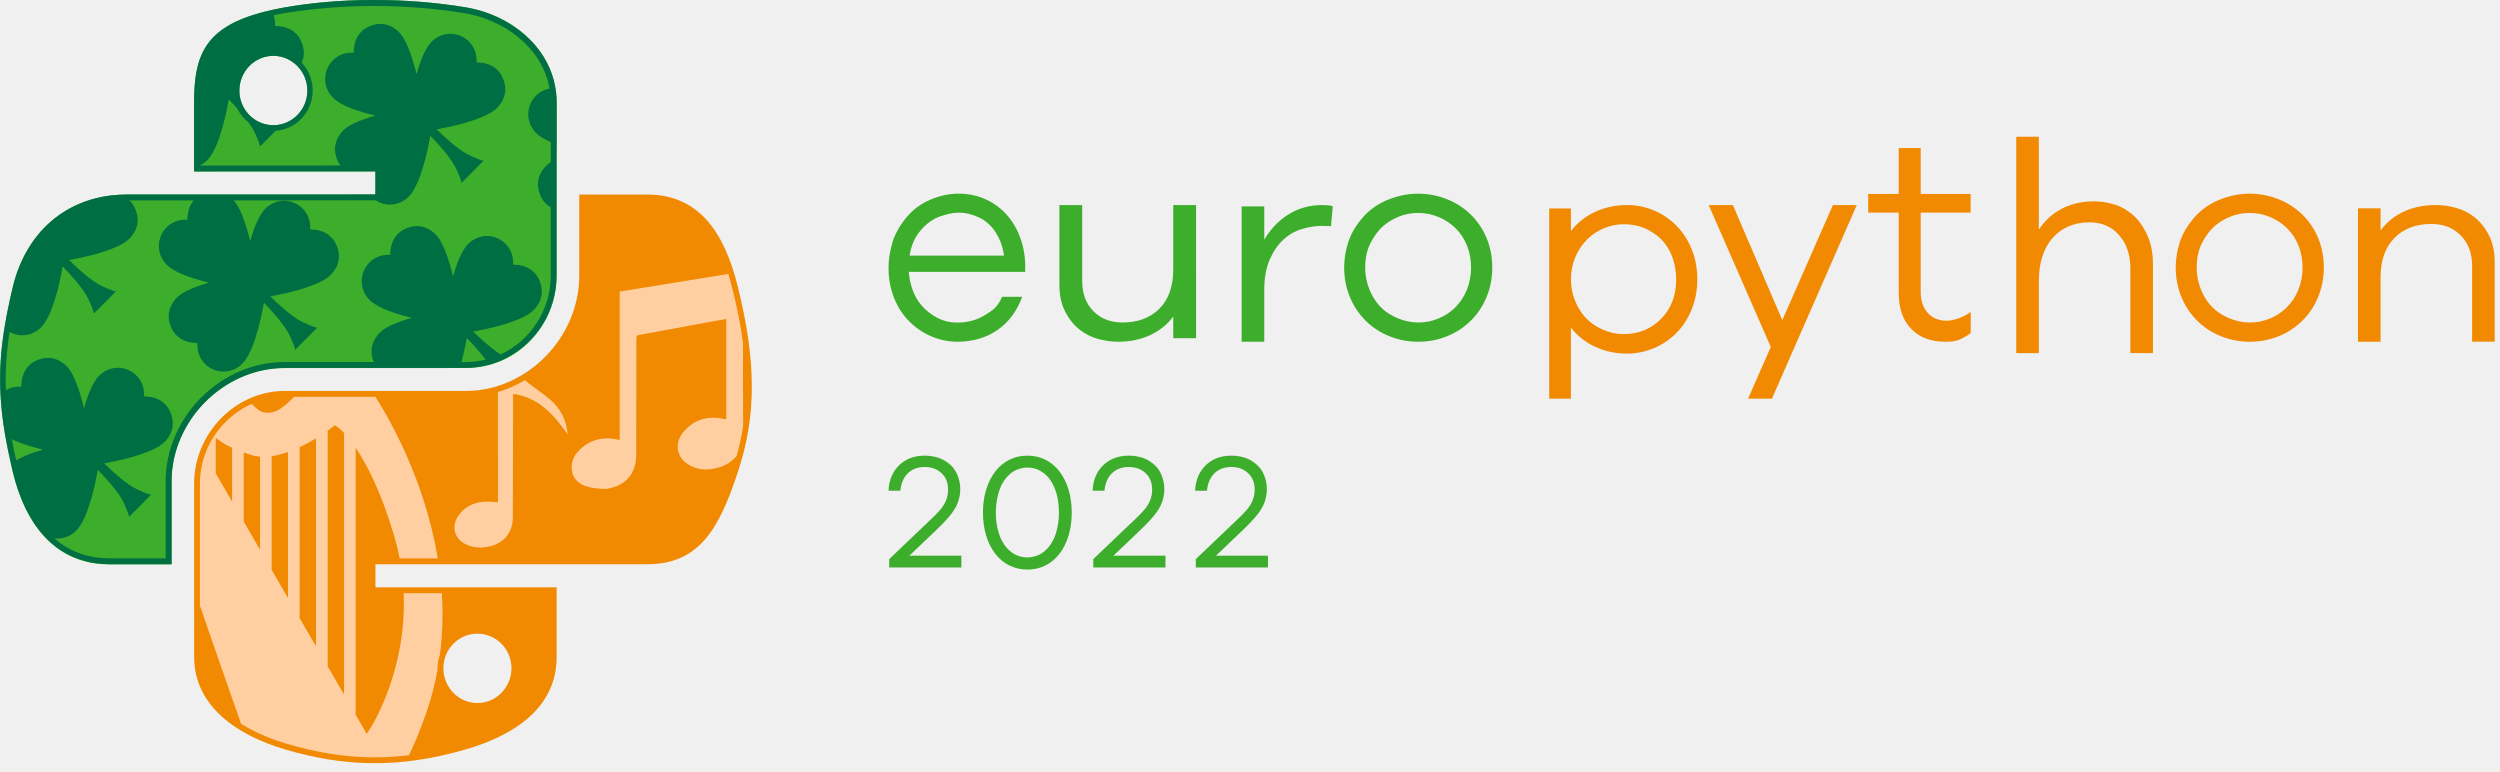
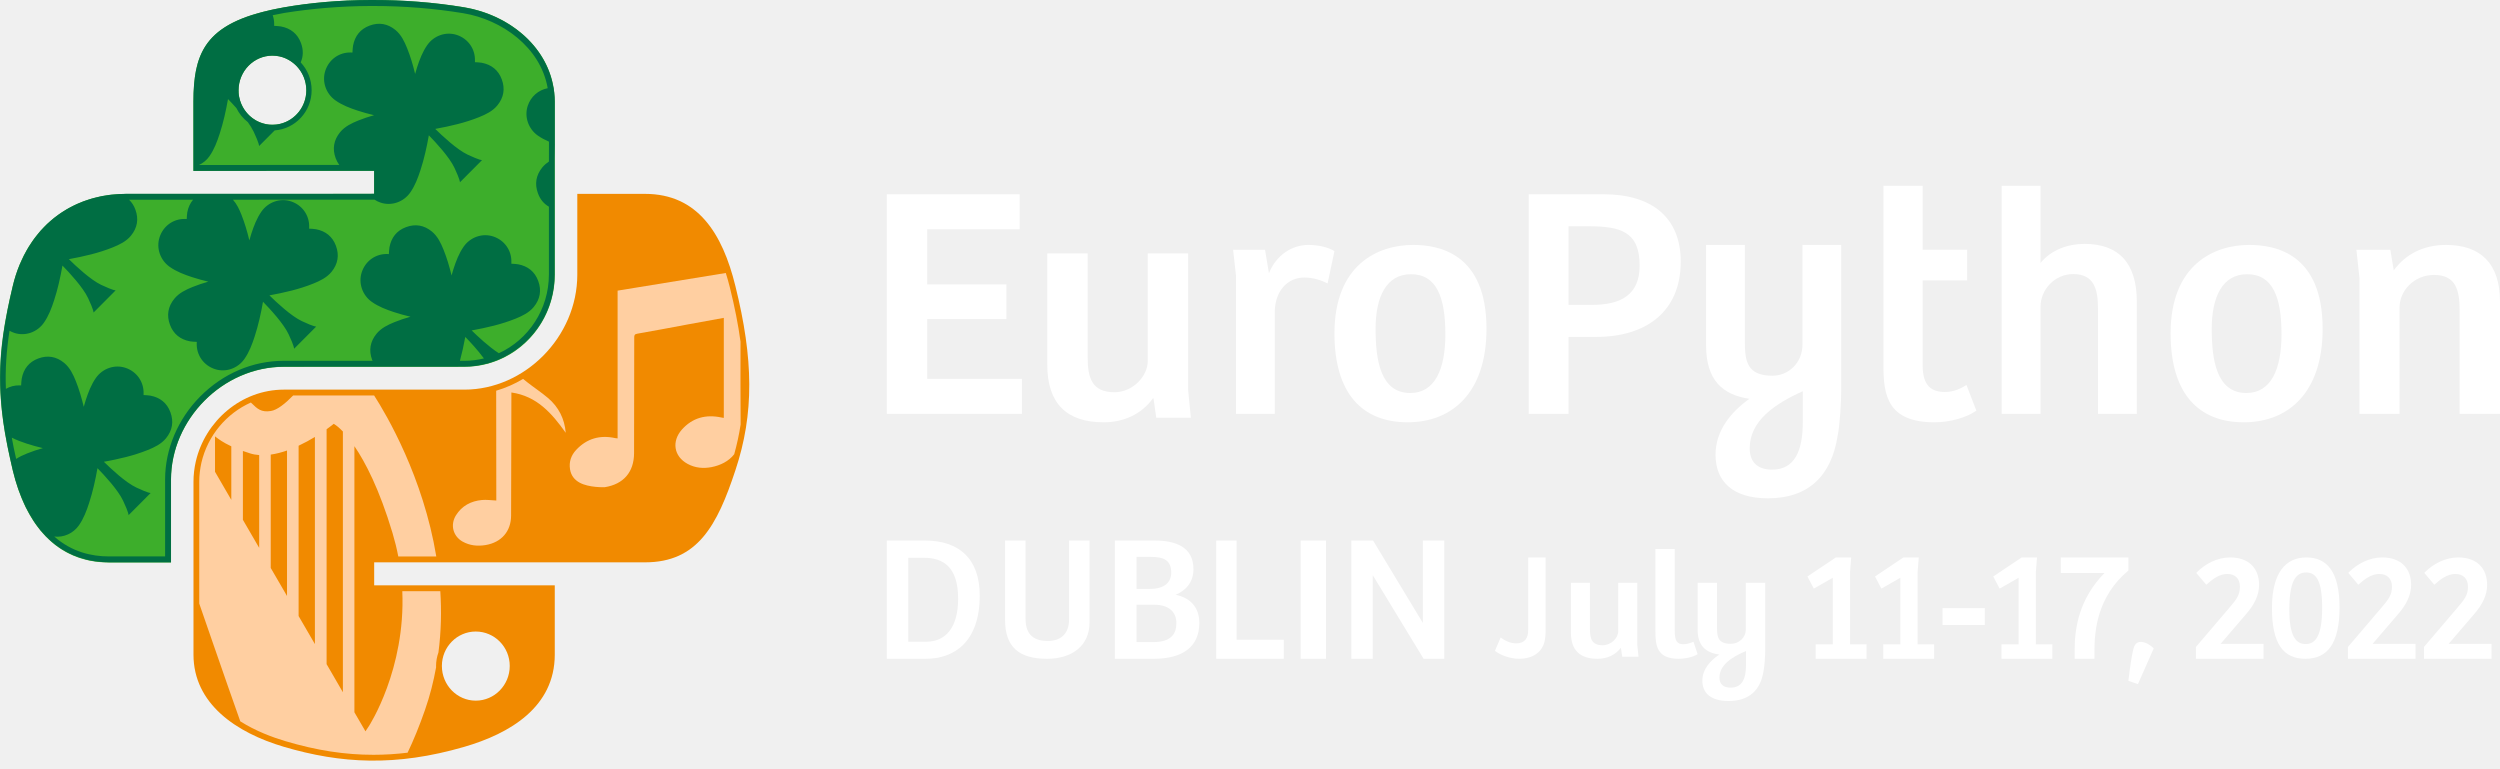
- <svg xmlns="http://www.w3.org/2000/svg" height="91" viewBox="0 0 295 91" width="295">
-   <g fill="none">
-     <path d="m120.969 32.083h-13.73c.046.678.183 1.362.424 2.061s.6 1.335 1.089 1.905c.489.576 1.096 1.051 1.82 1.437.724.38 1.52.576 2.387.576 1.213 0 2.289-.285 3.229-.861.939-.576 1.52-.942 2.061-2.176h2.368c-.626 1.708-1.605 3.016-2.935 3.931-1.331.908-2.909 1.369-4.722 1.369-1.037 0-2.048-.21-3.033-.624-.985-.413-1.859-1.003-2.629-1.769-.77-.766-1.37-1.695-1.8-2.786-.43-1.091-.652-2.264-.652-3.525 0-.942.143-1.925.437-2.935.294-1.01.835-2 1.624-2.969.789-.969 1.755-1.688 2.889-2.162 1.135-.474 2.244-.705 3.326-.705 1.063 0 2.061.197 3.0.59s1.768.963 2.485 1.701c.717.746 1.278 1.634 1.689 2.664.411 1.037.639 2.149.678 3.342v.935zm-10.032-6.548c-.841.291-1.611.84-2.302 1.654-.691.807-1.128 1.796-1.298 2.969h11.134c-.13-.99-.45-1.891-.959-2.698-.509-.807-1.161-1.403-1.963-1.789-.802-.38-1.611-.576-2.433-.576-.613 0-1.337.149-2.179.441z" fill="#3dae2b" />
-     <path d="m141.138 39.908h-2.693v-2.554c-.703.937-1.61 1.668-2.728 2.188-1.118.52-2.377.783-3.783.783-.745 0-1.526-.109-2.327-.321s-1.547-.584-2.222-1.116c-.675-.533-1.245-1.238-1.695-2.124-.457-.885-.682-1.931-.682-3.144v-9.419h2.693v8.97c0 1.469.436 2.65 1.315 3.542.872.892 2.025 1.341 3.445 1.341 1.821 0 3.27-.545 4.359-1.643 1.09-1.097 1.624-2.643 1.624-4.645v-7.571h2.693z" fill="#3dae2b" />
-     <path d="m157.268 24.325-.209 2.362-1.004-.033c-.808 0-1.624.124-2.446.371-.822.247-1.554.677-2.202 1.282-.648.605-1.178 1.392-1.596 2.362-.418.969-.627 2.141-.627 3.501v6.155h-2.669v-15.967h2.669v3.917c.739-1.249 1.693-2.245 2.864-2.98s2.502-1.1 4.007-1.1c.481 0 .885.039 1.213.13z" fill="#3dae2b" />
-     <path d="m170.74 23.504c1.067.428 2.006 1.033 2.804 1.809.798.775 1.422 1.7 1.872 2.774.443 1.074.671 2.23.671 3.468 0 1.237-.221 2.4-.671 3.488-.443 1.081-1.067 2.019-1.872 2.808-.805.789-1.737 1.401-2.804 1.829-1.067.428-2.193.646-3.374.646-1.201 0-2.334-.218-3.408-.646s-2.006-1.04-2.804-1.829c-.798-.789-1.422-1.727-1.872-2.808-.449-1.081-.671-2.244-.671-3.488 0-.925.148-1.883.449-2.876s.859-1.972 1.67-2.93 1.818-1.679 3.019-2.169c1.201-.49 2.401-.728 3.609-.728 1.187.014 2.314.224 3.381.653zm-.999 14.081c.758-.313 1.422-.762 2.006-1.339.577-.578 1.033-1.271 1.355-2.081.322-.809.483-1.679.483-2.604 0-.925-.161-1.788-.483-2.591-.322-.802-.771-1.482-1.355-2.047-.577-.564-1.248-1.006-2.006-1.319s-1.55-.476-2.368-.476c-.825 0-1.576.136-2.254.408-.678.272-1.288.632-1.838 1.081-.543.449-1.046 1.101-1.503 1.945-.456.843-.684 1.843-.684 2.998 0 1.176.282 2.278.838 3.318.557 1.04 1.342 1.829 2.354 2.366 1.013.537 2.039.809 3.086.809.818.007 1.61-.156 2.368-.469z" fill="#3dae2b" />
-     <g fill="#f18a00">
-       <path d="m195.118 24.814c1.01.415 1.904 1.014 2.683 1.796.772.782 1.382 1.714 1.823 2.81.44 1.095.657 2.272.657 3.537s-.217 2.442-.657 3.537c-.44 1.095-1.043 2.034-1.823 2.81-.772.776-1.667 1.374-2.683 1.796-1.01.415-2.06.626-3.137.626-1.348 0-2.602-.272-3.76-.81s-2.107-1.299-2.853-2.265v8.395h-2.561v-22.449h2.561v2.673c.739-.973 1.694-1.728 2.853-2.265s2.412-.81 3.76-.81c1.084-.007 2.128.204 3.137.619zm.881 12.816c1.193-1.197 1.789-2.755 1.789-4.674 0-.721-.108-1.463-.318-2.218-.217-.755-.576-1.449-1.077-2.082-.501-.633-1.172-1.156-1.992-1.571s-1.762-.626-2.819-.626c-.766 0-1.525.15-2.277.456-.752.306-1.423.742-2.006 1.32-.583.578-1.05 1.272-1.403 2.082-.346.81-.522 1.694-.522 2.639 0 1.177.285 2.279.86 3.32s1.362 1.823 2.358 2.354c.996.531 1.999.796 2.988.796 1.748 0 3.225-.599 4.418-1.796z" />
-       <path d="m209.087 47.046h-2.818l2.685-6.1-7.328-16.75h2.851l5.836 13.579 5.969-13.579h2.818z" />
-       <path d="m232.535 39.328c-1.258.824-1.698.997-2.997.997-1.685 0-3.018-.499-4.005-1.503-.988-1.004-1.482-2.417-1.482-4.259v-9.473h-3.606v-2.209h3.606v-5.408h2.591v5.408h5.893v2.209h-5.893v9.307c0 1.08.284 1.925.839 2.534.562.609 1.299.914 2.226.914.426 0 .907-.097 1.434-.291.528-.194.995-.443 1.401-.741v2.514z" />
-       <path d="m249.439 24.111c.81.235 1.55.648 2.227 1.24.676.591 1.247 1.375 1.698 2.359.458.983.684 2.145.684 3.492v10.461h-2.664v-9.962c0-1.632-.444-2.95-1.332-3.955-.888-1.005-2.044-1.511-3.474-1.511-1.825 0-3.277.613-4.369 1.846s-1.628 2.957-1.628 5.181v8.409h-2.664v-25.539h2.664v10.96c.705-1.062 1.607-1.888 2.72-2.466 1.113-.577 2.382-.869 3.805-.869.747 0 1.529.114 2.332.356z" />
-       <path d="m268.864 23.504c1.067.428 2.006 1.033 2.804 1.809.798.775 1.422 1.7 1.872 2.774.443 1.074.671 2.23.671 3.468 0 1.237-.221 2.4-.671 3.488-.443 1.081-1.067 2.019-1.872 2.808-.805.789-1.737 1.401-2.804 1.829-1.067.428-2.193.646-3.374.646-1.201 0-2.334-.218-3.408-.646s-2.006-1.04-2.804-1.829c-.798-.789-1.422-1.727-1.872-2.808-.449-1.081-.671-2.244-.671-3.488 0-.925.148-1.883.449-2.876s.859-1.972 1.67-2.93 1.818-1.679 3.019-2.169c1.201-.49 2.401-.728 3.609-.728 1.187.014 2.314.224 3.381.653zm-1.006 14.081c.758-.313 1.422-.762 2.006-1.339.577-.578 1.033-1.271 1.355-2.081.322-.809.483-1.679.483-2.604 0-.925-.161-1.788-.483-2.591-.322-.802-.771-1.482-1.355-2.047-.577-.564-1.248-1.006-2.006-1.319s-1.55-.476-2.368-.476c-.825 0-1.576.136-2.254.408-.678.272-1.288.632-1.838 1.081-.543.449-1.046 1.101-1.503 1.945-.456.843-.684 1.843-.684 2.998 0 1.176.282 2.278.838 3.318s1.342 1.829 2.354 2.366c1.013.537 2.039.809 3.086.809.825.007 1.617-.156 2.368-.469z" />
-       <path d="m289.765 24.516c.81.212 1.55.584 2.227 1.116.676.533 1.247 1.238 1.698 2.124.458.885.684 1.931.684 3.144v9.419h-2.664v-8.97c0-1.469-.444-2.656-1.332-3.561s-2.044-1.36-3.474-1.36c-1.825 0-3.277.552-4.369 1.662s-1.628 2.663-1.628 4.664v7.571h-2.664v-15.745h2.664v2.618c.705-.956 1.607-1.7 2.72-2.22 1.113-.52 2.382-.783 3.805-.783.747 0 1.529.103 2.332.321z" />
+ <svg xmlns="http://www.w3.org/2000/svg" height="91" viewBox="0 0 296 91" width="296">
+   <g fill="none" fill-rule="evenodd">
+     <g fill-rule="nonzero">
+       <path d="m56.329 74.773c2.219 0 4.024 1.819 4.024 4.075 0 2.269-1.805 4.109-4.024 4.109-2.212 0-4.01-1.84-4.01-4.109 0-2.255 1.799-4.075 4.01-4.075zm12.024-51.817v9.554c0 7.389-6.243 13.622-13.368 13.622h-21.375c-5.037 0-9.323 3.715-10.426 8.502-.179.782-.276 1.591-.276 2.414v20.45c0 5.825 5.044 9.25 10.701 10.924 6.774 1.999 13.265 2.359 21.375 0 5.389-1.57 10.701-4.711 10.701-10.924v-8.191h-21.382v-2.726h21.375 10.695c6.222 0 8.538-4.358 10.695-10.889 2.246-6.731 2.143-13.2 0-21.834-1.53-6.226-4.465-10.903-10.695-10.903z" fill="#f18a00" />
+       <path d="m32.259 6.587c2.205 0 4.01 1.833 4.01 4.109 0 2.248-1.805 4.075-4.01 4.075-2.219 0-4.017-1.826-4.017-4.075 0-2.269 1.799-4.109 4.017-4.109zm11.57-6.586c-3.659.014-7.153.332-10.226.872-9.055 1.612-10.701 4.981-10.701 11.18v8.184l21.396-.007v2.726l-21.396.007h-8.028c-6.222 0-11.666 3.757-13.368 10.91-1.971 8.177-2.047 13.283.007 21.834 1.523 6.365 5.154 10.889 11.377 10.889h7.359v-9.81c0-7.091 6.105-13.352 13.368-13.352l21.375-.007c5.947 0 10.701-4.926 10.695-10.917l-.007-20.471c0-5.825-4.892-10.19-10.701-11.173-3.68-.609-7.49-.886-11.149-.865z" fill="#3dae2b" />
+       <path d="m65.687 17.034v-4.988c0-.353-.021-.692-.062-1.031-.007-.055-.014-.118-.021-.173-.021-.159-.034-.325-.062-.484-.007 0-.014 0-.014 0-.841-4.967-5.313-8.606-10.55-9.485-3.556-.595-7.228-.872-10.77-.872-.124 0-.248 0-.379 0-3.659.014-7.153.332-10.226.872-.958.173-1.826.36-2.625.574-.007 0-.021.007-.028.007-6.732 1.785-8.048 5.057-8.048 10.592v8.184l18.033-.007h3.363v2.719l-17.503.007h-3.087-.799-8.028c-.234 0-.462.014-.689.028 0 0-.007 0-.007-.007-.034 0-.062.007-.096.007-.289.014-.579.042-.861.069-.083.007-.172.021-.255.028-.276.035-.551.083-.827.131-.09.014-.179.035-.269.055-.262.055-.524.118-.779.187-.096.028-.2.055-.296.083-.241.069-.489.152-.724.235-.11.042-.214.076-.317.118-.227.09-.448.18-.668.277-.117.055-.234.111-.345.166-.207.097-.407.201-.606.311-.124.069-.248.145-.372.221-.179.111-.365.221-.537.339-.131.09-.262.187-.393.277-.158.118-.317.235-.475.36-.138.111-.276.228-.413.353-.138.118-.276.242-.407.367-.145.138-.283.284-.42.429-.117.125-.234.242-.345.367-.158.187-.296.36-.434.54-.096.118-.193.235-.283.36-.152.201-.289.415-.427.63-.076.111-.152.214-.221.332-.152.242-.289.498-.427.761-.048.097-.103.187-.158.284-.152.304-.296.623-.434.941-.028.062-.055.118-.083.18-.317.782-.593 1.612-.799 2.497-.124.505-.234.989-.338 1.474-.014.055-.021.111-.034.166-.083.367-.158.726-.227 1.079-.041.208-.083.408-.117.616-.034.194-.076.394-.11.588-.048.256-.09.505-.131.754-.007.055-.021.111-.028.166-.441 2.74-.6 5.244-.462 7.852 0 .055.007.111.014.166.014.277.034.56.055.844.014.138.021.277.034.415.021.256.048.512.076.768.021.208.048.415.076.623.028.201.048.394.076.595.048.318.096.65.152.975.014.104.034.201.048.304.007.042.014.076.021.111.186 1.086.42 2.228.696 3.431.069.291.131.581.2.879.358 1.501.841 2.892 1.44 4.151.041.083.076.173.117.256.007.021.014.035.028.055h.007c.248.498.524.969.813 1.425.007.014.007.028.014.035.041.069.09.125.131.194.062.09.117.173.179.263.131.18.262.36.4.533.062.076.117.152.172.221.014.014.028.035.041.048.007 0 .007.007.014.007 1.385 1.66 3.142 2.83 5.292 3.369.117.028.234.062.358.09.207.042.42.076.627.111.069.014.138.028.214.035-.007 0-.014-.007-.021-.007.496.062 1.013.111 1.544.111h7.359v-9.81c0-7.091 6.105-13.352 13.368-13.352h10.887 9.771s0 0 0-.007h.71c.951 0 1.861-.138 2.736-.374 0 .007.007.007.007.014.09-.028.172-.062.262-.09.158-.048.31-.097.462-.152.186-.062.372-.131.551-.208.158-.069.317-.138.469-.214.117-.055.234-.097.345-.159-.007 0-.007-.007-.014-.007 3.494-1.806 5.878-5.5 5.871-9.734v-7.735-6.046l.021-1.667c-.007 0-.007 0 0 0zm-32.49-2.373c-.131.035-.269.055-.407.076-.021 0-.041.007-.062.007-.152.021-.303.028-.462.028h-.007c-.021 0-.041 0-.062 0-.11 0-.214-.007-.317-.014-.062-.007-.124-.014-.186-.028-.062-.007-.124-.014-.186-.028-.069-.014-.138-.028-.207-.048-.048-.014-.096-.028-.145-.042-.076-.021-.145-.048-.221-.069-.041-.014-.076-.028-.117-.042-.076-.028-.158-.062-.234-.097-.028-.014-.055-.028-.083-.042-.083-.042-.165-.083-.248-.131-.007-.007-.021-.014-.028-.021-.978-.588-1.688-1.577-1.909-2.747 0 0-.007-.007-.007-.007-.034-.187-.055-.374-.062-.56h.007c0-.069-.007-.131-.007-.201 0-2.269 1.799-4.109 4.01-4.109.028 0 .055.007.09.007.11 0 .227.007.338.021.069.007.131.021.193.028.069.014.145.021.214.035.069.014.138.035.207.055.062.021.131.035.193.055.069.021.138.048.2.076.062.021.124.048.179.076.062.028.131.062.193.097.062.028.117.062.172.097.062.035.117.069.179.111.055.035.11.076.165.118.055.042.11.083.165.125.055.042.103.09.152.131.048.048.103.09.152.138.048.048.09.097.138.145.668.733 1.082 1.716 1.082 2.795 0 1.916-1.316 3.528-3.073 3.964zm-31.801 37.157c.558.284 1.151.505 1.743.699.641.208 1.289.387 1.936.54-.627.18-1.254.38-1.867.63-.455.18-.896.387-1.295.65-.2-.865-.372-1.702-.517-2.518zm53.59-9.097h-.531c.248-.934.462-1.875.634-2.83.558.567 1.482 1.564 2.205 2.546-.737.18-1.509.284-2.308.284zm10.005-23.598c-.283.194-.544.415-.772.685-.758.927-.937 1.972-.524 3.086.262.719.703 1.238 1.295 1.577v8.025c0 4.151-2.439 7.728-5.926 9.326-1.165-.74-2.515-2.006-3.218-2.698 1.771-.325 3.521-.719 5.203-1.397.799-.325 1.585-.699 2.15-1.384.758-.927.937-1.972.524-3.086-.407-1.1-1.227-1.75-2.377-1.965-.262-.048-.531-.048-.799-.069 0-.062 0-.118 0-.173.041-1.397-.813-2.608-2.143-3.051-1.289-.429-2.722.076-3.507 1.204-.565.809-.903 1.716-1.206 2.643-.083.256-.152.512-.227.768-.248-1.031-.544-2.048-.944-3.037-.324-.803-.696-1.591-1.378-2.158-.923-.761-1.964-.941-3.073-.526-1.096.408-1.743 1.231-1.957 2.387-.048.263-.048.533-.069.803-.062 0-.117 0-.172-.007-1.392-.042-2.598.816-3.039 2.152-.427 1.294.076 2.733 1.199 3.521.806.567 1.709.906 2.632 1.211.641.208 1.289.387 1.936.54-.627.18-1.254.38-1.867.63-.799.325-1.585.699-2.15 1.384-.758.927-.937 1.972-.524 3.086.014.042.034.076.055.118h-10.508c-3.68 0-7.194 1.501-9.895 4.22-2.646 2.663-4.162 6.247-4.162 9.824v9.118h-6.67c-2.026 0-4.383-.526-6.45-2.352 1.116.131 2.246-.374 2.915-1.328.565-.809.903-1.716 1.206-2.643.441-1.349.744-2.726.992-4.123.813.83 2.439 2.58 3.032 3.847.696 1.48.648 1.716.648 1.716l1.309-1.314 1.309-1.314s-.227.048-1.709-.65c-1.261-.595-3.004-2.228-3.831-3.044 1.771-.325 3.521-.719 5.203-1.397.799-.325 1.585-.699 2.15-1.384.758-.927.937-1.972.524-3.086-.407-1.1-1.227-1.75-2.377-1.965-.262-.048-.531-.048-.799-.069 0-.062 0-.118 0-.173.041-1.397-.813-2.608-2.143-3.051-1.289-.429-2.722.076-3.507 1.204-.565.809-.903 1.716-1.206 2.643-.083.256-.152.512-.227.768-.248-1.031-.544-2.048-.937-3.037-.324-.803-.696-1.591-1.378-2.158-.923-.761-1.964-.941-3.073-.526-1.096.408-1.743 1.231-1.957 2.387-.048.263-.048.533-.069.803-.062 0-.117 0-.172-.007-.593-.014-1.151.131-1.633.415-.09-2.255.062-4.469.427-6.884.179.104.365.187.565.256 1.289.429 2.722-.076 3.507-1.204.565-.809.903-1.716 1.206-2.643.441-1.349.744-2.726.992-4.123.813.83 2.439 2.58 3.032 3.847.696 1.48.648 1.716.648 1.716l1.309-1.314 1.309-1.314s-.227.048-1.709-.65c-1.261-.595-3.004-2.228-3.831-3.044 1.771-.325 3.521-.719 5.203-1.397.799-.325 1.585-.699 2.15-1.384.758-.927.937-1.972.524-3.086-.172-.477-.427-.865-.751-1.169h7.58c-.338.401-.572.892-.682 1.48-.048.263-.048.533-.069.803-.062 0-.117 0-.172-.007-1.392-.042-2.598.816-3.039 2.152-.427 1.294.076 2.733 1.199 3.521.806.567 1.709.906 2.632 1.211.641.208 1.289.387 1.936.54-.627.18-1.254.38-1.867.63-.799.325-1.585.699-2.15 1.384-.758.927-.937 1.972-.524 3.086.407 1.1 1.227 1.75 2.377 1.965.262.048.531.048.799.062 0 .062 0 .118-.007.173-.041 1.397.813 2.608 2.143 3.051 1.289.429 2.722-.076 3.507-1.204.565-.809.903-1.716 1.206-2.643.441-1.349.744-2.726.992-4.123.813.83 2.439 2.58 3.032 3.847.696 1.48.648 1.716.648 1.716l1.309-1.314 1.309-1.314s-.227.048-1.709-.65c-1.261-.595-3.004-2.228-3.831-3.044 1.771-.325 3.521-.719 5.203-1.397.799-.325 1.585-.699 2.15-1.384.758-.927.937-1.972.524-3.086-.407-1.1-1.227-1.75-2.377-1.965-.262-.048-.531-.048-.799-.069 0-.062 0-.118.007-.173.041-1.397-.813-2.608-2.143-3.051-1.289-.429-2.722.076-3.507 1.204-.565.809-.903 1.716-1.206 2.643-.083.256-.152.512-.227.768-.248-1.031-.544-2.048-.937-3.037-.255-.643-.551-1.266-1.006-1.778l16.683-.007h.083c.221.145.462.27.724.353 1.289.429 2.722-.076 3.507-1.204.565-.809.903-1.716 1.206-2.643.441-1.349.744-2.726.992-4.123.813.83 2.439 2.58 3.032 3.847.696 1.487.648 1.716.648 1.716l1.309-1.314 1.309-1.314s-.227.048-1.709-.65c-1.261-.595-3.004-2.228-3.831-3.044 1.771-.325 3.521-.719 5.203-1.397.799-.325 1.585-.699 2.15-1.384.758-.927.937-1.972.524-3.086-.407-1.1-1.227-1.75-2.377-1.965-.262-.048-.531-.048-.799-.069 0-.062 0-.118 0-.173.041-1.397-.813-2.608-2.143-3.051-1.289-.429-2.722.076-3.507 1.204-.565.809-.903 1.716-1.206 2.643-.083.256-.152.512-.227.768-.248-1.031-.544-2.048-.944-3.037-.324-.803-.696-1.591-1.378-2.158-.923-.761-1.964-.941-3.073-.526-1.096.408-1.743 1.231-1.957 2.387-.048.263-.048.533-.069.803-.062 0-.117 0-.172-.007-1.392-.042-2.598.816-3.039 2.152-.427 1.294.076 2.733 1.199 3.521.806.567 1.709.906 2.632 1.211.641.208 1.289.387 1.936.54-.627.18-1.254.38-1.867.63-.799.325-1.585.699-2.15 1.384-.758.927-.937 1.972-.524 3.086.11.297.255.56.427.789l-16.614.007c.482-.228.923-.574 1.24-1.038.565-.809.903-1.716 1.206-2.643.441-1.349.744-2.726.992-4.123.262.27.62.643.992 1.065.324.657.786 1.225 1.357 1.667.276.387.517.768.682 1.114.696 1.48.648 1.716.648 1.716l1.309-1.314.537-.54c2.439-.173 4.376-2.235 4.376-4.753 0-1.28-.496-2.442-1.295-3.3.317-.713.331-1.48.034-2.29-.407-1.1-1.227-1.75-2.377-1.965-.262-.048-.531-.048-.799-.069 0-.062 0-.118 0-.173.014-.38-.055-.74-.172-1.086.434-.097.889-.187 1.371-.27 3.184-.512 6.677-.809 10.185-.823h.372c3.625 0 7.215.291 10.653.858 4.548.761 9.13 4.006 9.978 8.876-1.096.208-1.998.982-2.364 2.089-.427 1.294.076 2.733 1.199 3.521.413.291.861.519 1.316.719z" fill="#006e43" />
+       <path d="m87.689 50.268c-.179 1.183-.434 2.345-.758 3.514-.655.844-1.654 1.321-2.674 1.522-.978.187-1.936.111-2.832-.374-1.674-.899-1.902-2.698-.696-4.061 1.247-1.404 2.853-1.833 4.679-1.439.048.014.096.021.152.028.034.007.076.007.138.021 0-3.943 0-7.887 0-11.844-1.413.256-2.818.512-4.217.768-2.012.374-4.017.761-6.029 1.107-.338.055-.358.201-.358.47 0 4.559-.014 9.118-.021 13.677-.007 2.235-1.247 3.674-3.466 4.026-.055.007-1.874.069-2.984-.54-.606-.332-1.013-.844-1.13-1.57-.145-.899.131-1.667.724-2.304 1.261-1.349 2.818-1.792 4.624-1.397.083.021.172.021.283.035 0-5.832 0-11.65 0-17.496 4.265-.692 8.524-1.391 12.81-2.089.172.547.331 1.107.482 1.709.572 2.304.992 4.421 1.261 6.427-.007 3.265-.007 6.538.014 9.81zm-43.398-3.452c1.509 2.345 5.823 9.706 7.366 19.073h-4.5c-.172-.913-.4-1.833-.682-2.781-1.564-5.223-3.232-8.406-4.513-10.28v31.505l1.309 2.255.407-.616c.055-.083 4.348-6.718 3.955-15.974h4.5c.152 2.338.103 4.774-.221 7.25-.179.505-.283 1.038-.283 1.605 0 .048.007.097.007.145-.303 1.674-.724 3.362-1.316 5.057-.662 1.902-1.351 3.584-2.06 5.064-1.364.166-2.708.249-4.038.249-3.39 0-6.705-.512-10.419-1.612-1.557-.464-3.542-1.204-5.354-2.352-.882-2.484-1.957-5.555-3.273-9.36-.531-1.543-1.068-3.079-1.585-4.58v-14.417c0-.761.09-1.522.255-2.262.751-3.245 2.998-5.853 5.857-7.126.034.035.076.076.117.111.641.623 1.109 1.079 2.253.892.744-.118 1.674-.851 2.639-1.84h9.578zm-16.91 6.026c-.992-.464-1.509-.858-1.84-1.114-.028-.021-.055-.042-.083-.062v4.192l1.929 3.328v-6.344zm3.301 1.038c-.365-.028-.73-.09-1.075-.201-.303-.097-.586-.194-.848-.284v8.15l1.929 3.321v-10.986zm3.301-.54c-.634.221-1.282.394-1.929.484v13.421l1.929 3.321zm3.301-1.605c-.565.346-1.22.706-1.929 1.038v20.166l1.929 3.321zm3.308-.65c-.469-.491-.758-.692-.799-.719l-.276-.187-.262.208c-.014.007-.227.18-.586.436v27.811l1.929 3.328v-30.876zm18.171 7.824v.353c-.593-.028-1.151-.111-1.702-.062-1.295.125-2.37.678-3.08 1.819-.689 1.114-.351 2.456.779 3.099.861.484 1.778.574 2.743.415 1.867-.318 3.011-1.619 3.011-3.508.014-4.704.021-9.409.034-14.113 0-.125 0-.249 0-.443 3.046.436 4.81 2.497 6.436 4.774-.138-1.653-.834-3.044-2.095-4.116-.792-.671-1.668-1.245-2.488-1.889-.158-.125-.31-.249-.469-.374-.992.595-2.06 1.065-3.184 1.397.014 4.22.014 8.433.014 12.646z" fill="#ffcfa1" />
    </g>
-     <g fill="#3dae2b" transform="translate(104.8452 53.76678)">
-       <path d="m1.255 1.128c.779-.755 1.792-1.128 3.04-1.128.455 0 .917.063 1.4.19.483.127.945.367 1.406.726.462.353.8.804 1.027 1.354.228.55.338 1.107.338 1.693 0 .48-.083.959-.248 1.46s-.455 1.008-.876 1.537c-.421.529-1.034 1.178-1.841 1.946l-3.04 2.898h6.136v1.389h-8.514v-.987l4.509-4.302c.669-.621 1.151-1.1 1.462-1.46.31-.36.545-.733.717-1.128.172-.402.255-.846.255-1.333 0-.783-.255-1.425-.765-1.911-.51-.487-1.172-.733-1.992-.733-.855 0-1.544.268-2.054.811-.462.487-.738 1.15-.814 1.989h-1.4c.055-1.262.476-2.257 1.255-3.011z" />
-       <path d="m18.511.48c.648.324 1.2.783 1.662 1.382.462.599.814 1.312 1.069 2.144.255.832.379 1.735.379 2.715 0 .98-.124 1.883-.379 2.715-.248.832-.607 1.544-1.069 2.144-.462.599-1.013 1.058-1.662 1.382s-1.358.48-2.123.48-1.475-.162-2.123-.48c-.648-.324-1.206-.783-1.668-1.382-.462-.599-.827-1.312-1.075-2.144-.248-.832-.379-1.735-.379-2.715 0-.98.124-1.883.379-2.715.255-.832.614-1.544 1.075-2.144.469-.599 1.02-1.058 1.668-1.382.648-.324 1.358-.48 2.123-.48s1.475.155 2.123.48zm-.876 11.277c.427-.169.848-.487 1.255-.966.407-.48.717-1.079.917-1.812.2-.733.303-1.488.303-2.257 0-.769-.09-1.488-.262-2.144-.172-.656-.427-1.22-.751-1.693-.324-.473-.724-.832-1.186-1.093-.462-.254-.972-.388-1.51-.388-.4 0-.82.085-1.255.254-.434.169-.855.487-1.262.966s-.717 1.086-.917 1.827-.303 1.495-.303 2.271c0 .776.09 1.481.262 2.13.172.649.427 1.213.751 1.678.324.473.724.832 1.186 1.093.462.254.972.388 1.531.388.4-.007.814-.092 1.241-.254z" />
-       <path d="m25.336 1.128c.779-.755 1.792-1.128 3.04-1.128.455 0 .917.063 1.4.19.483.127.945.367 1.406.726.462.353.8.804 1.027 1.354.228.55.338 1.107.338 1.693 0 .48-.083.959-.248 1.46s-.455 1.008-.876 1.537c-.421.529-1.034 1.178-1.841 1.946l-3.04 2.898h6.136v1.389h-8.514v-.987l4.509-4.302c.669-.621 1.151-1.1 1.462-1.46.31-.36.545-.733.717-1.128.172-.402.255-.846.255-1.333 0-.783-.255-1.425-.765-1.911-.51-.487-1.172-.733-1.992-.733-.855 0-1.544.268-2.054.811-.462.487-.738 1.15-.814 1.989h-1.4c.055-1.262.476-2.257 1.255-3.011z" />
-       <path d="m37.434 1.128c.779-.755 1.792-1.128 3.04-1.128.455 0 .917.063 1.4.19s.945.367 1.406.726c.462.353.8.804 1.027 1.354.228.55.338 1.107.338 1.693 0 .48-.083.959-.248 1.46s-.455 1.008-.876 1.537c-.421.529-1.034 1.178-1.841 1.946l-3.04 2.898h6.136v1.389h-8.514v-.987l4.509-4.302c.669-.621 1.151-1.1 1.462-1.46.31-.36.545-.733.717-1.128.172-.402.255-.846.255-1.333 0-.783-.255-1.425-.765-1.911-.51-.487-1.172-.733-1.992-.733-.855 0-1.544.268-2.054.811-.462.487-.738 1.15-.814 1.989h-1.4c.055-1.262.476-2.257 1.255-3.011z" />
+     <g fill="#fff" transform="translate(105 22)">
+       <path d="m15.726 1v4.144h-10.942v6.529h9.373v4.106h-9.373v7.076h11.216v4.145h-16v-26z" />
+       <path d="m19 21.192v-13.192h4.782v12.34c0 2.36.482 4.101 3.175 4.101 2.13 0 3.938-1.858 3.938-3.714v-12.727h4.782v16.209l.322 3.25h-4.1l-.321-2.282h-.081c-1.407 1.934-3.536 2.824-5.828 2.824-4.42 0-6.671-2.283-6.671-6.808" />
+       <path d="m41 7.579h3.781l.463 2.779c.848-2.163 2.739-3.359 4.668-3.359 1.158 0 2.354.271 3.087.735l-.811 3.822c-.771-.387-1.736-.696-2.74-.696-2.082 0-3.433 1.66-3.511 3.899v12.24h-4.592v-16.333z" />
+       <path d="m66.131 17.599c0-4.414-1.038-7.131-4.071-7.131-2.915 0-4.191 2.678-4.191 6.461 0 3.664.56 7.604 4.111 7.604 2.915 0 4.151-2.836 4.151-6.934m-13.131-.118c0-8.196 5.189-10.481 9.299-10.481 2.955 0 8.701.906 8.701 9.929 0 7.565-4.071 11.071-9.339 11.071-5.348 0-8.661-3.389-8.661-10.519" />
+       <path d="m89.133 9.444c0-4.027-2.278-4.653-6.064-4.653h-2.357v9.306h2.781c3.4 0 5.64-1.172 5.64-4.653zm-4.288-8.444c5.718 0 9.155 2.736 9.155 7.975 0 5.944-4.133 8.915-10.005 8.915h-3.283v9.11h-4.712v-26z" />
+       <path d="m108.45 27.988v-3.667c-3.391 1.521-6.284 3.55-6.284 6.749 0 1.716 1.003 2.535 2.661 2.535 2.659 0 3.623-2.223 3.623-5.617m-10.332 3.862c0-2.926 1.89-5.111 4.011-6.632-3.162-.469-5.128-2.184-5.128-6.32v-11.898h4.589v11.391c0 2.341.23 4.095 3.276 4.095 1.851 0 3.547-1.481 3.547-3.705v-11.781h4.588v17.165c0 1.404-.155 4.135-.424 5.423-.733 4.72-3.431 7.413-8.25 7.413-4.163 0-6.207-1.991-6.207-5.15" />
+       <path d="m118 21.335v-21.335h4.642v7.572h5.266v3.628h-5.266v10.057c0 2.444 1.054 3.154 2.652 3.154 1.054 0 1.911-.434 2.536-.828l1.17 3.037c-1.17.828-3.121 1.38-4.954 1.38-5.539 0-6.046-3.195-6.046-6.665" />
+       <path d="m136.599 0v9.129c1.276-1.554 3.246-2.253 5.217-2.253 4.019 0 6.184 2.253 6.184 6.838v13.286h-4.599v-12.471c0-2.292-.464-4.079-2.937-4.079-2.203 0-3.865 1.866-3.865 3.846v12.704h-4.599v-27z" />
+       <path d="m165.131 17.599c0-4.414-1.038-7.131-4.071-7.131-2.915 0-4.191 2.678-4.191 6.461 0 3.664.559 7.604 4.11 7.604 2.915 0 4.152-2.836 4.152-6.934m-13.131-.118c0-8.196 5.188-10.481 9.299-10.481 2.954 0 8.701.906 8.701 9.929 0 7.565-4.071 11.071-9.34 11.071-5.348 0-8.66-3.389-8.66-10.519" />
+       <path d="m174 7.579h4.019l.402 2.432c1.407-1.931 3.536-3.011 6.189-3.011 4.058 0 6.39 2.163 6.39 6.717v13.283h-4.782v-12.278c0-2.356-.442-4.17-3.014-4.17-2.411 0-4.099 1.893-4.099 3.861v12.587h-4.743v-16.062z" />
+       <path d="m8.442 48.884c0-3.789-1.788-4.842-4.055-4.842h-1.85v9.938h2.121c2.35 0 3.785-1.727 3.785-5.096zm-3.93-6.884c3.993 0 6.488 2.106 6.488 6.506 0 5.515-3.037 7.494-6.384 7.494h-4.616v-14z" />
+       <path d="m14 51.389v-9.389h2.425v9.265c0 2.006 1.122 2.627 2.645 2.627 1.484 0 2.505-.828 2.505-2.523v-9.368h2.425v9.699c0 2.73-2.044 4.301-5.03 4.301-3.287 0-4.97-1.364-4.97-4.611" />
+       <path d="m34.284 51.79c0-1.411-.969-2.19-2.632-2.19h-2.085v4.421h2c2.063 0 2.716-.948 2.716-2.231zm-.611-6c0-1.536-1.01-1.853-2.379-1.853h-1.727v3.789h1.58c1.789 0 2.526-.82 2.526-1.937zm-1.937-3.789c2.379 0 4.569.716 4.569 3.389 0 1.517-.864 2.506-2.106 3.032 1.748.357 2.801 1.495 2.801 3.347 0 2.737-1.895 4.232-5.39 4.232h-4.61v-14z" />
+       <path d="m41.416 42v11.748h5.584v2.252h-8v-14z" />
+       <path d="m49 56h3v-14h-3z" />
+       <path d="m57.572 42 5.877 9.727h.021v-9.727h2.53v14h-2.447l-6.002-9.873h-.021v9.873h-2.53v-14z" />
+       <path d="m72 55.06.676-1.578c.474.354 1.116.692 1.842.692 1.031 0 1.42-.62 1.42-1.595v-8.579h2.062v8.667c0 .407-.033.992-.151 1.382-.338 1.223-1.42 1.95-2.992 1.95-1.149 0-2.315-.497-2.856-.94" />
+       <path d="m81 52.936v-5.936h2.251v5.553c0 1.062.227 1.845 1.494 1.845 1.002 0 1.853-.835 1.853-1.671v-5.727h2.252v7.294l.15 1.462h-1.928l-.151-1.027h-.038c-.663.871-1.665 1.271-2.743 1.271-2.08 0-3.14-1.027-3.14-3.064" />
+       <path d="m91 52.741v-9.741h2.291v9.705c0 1.153.248 1.574 1.03 1.574.363 0 .783-.128 1.184-.294l.496 1.466c-.534.347-1.45.549-2.271.549-2.576 0-2.729-1.611-2.729-3.259" />
+       <path d="m101.725 56.795v-1.711c-1.696.71-3.142 1.657-3.142 3.15 0 .801.502 1.183 1.33 1.183 1.33 0 1.812-1.038 1.812-2.622m-5.166 1.802c0-1.365.944-2.385 2.005-3.095-1.58-.218-2.564-1.019-2.564-2.949v-5.553h2.294v5.316c0 1.092.116 1.911 1.639 1.911.925 0 1.772-.693 1.772-1.729v-5.498h2.295v8.011c0 .654-.078 1.929-.213 2.531-.367 2.202-1.716 3.458-4.125 3.458-2.082 0-3.103-.929-3.103-2.403" />
+       <path d="m112.002 54.286v-7.881l-2.247 1.285-.755-1.435 3.363-2.255h1.818l-.137 1.752v8.534h1.956v1.714h-6.023v-1.714z" />
+       <path d="m120.002 54.286v-7.881l-2.247 1.285-.755-1.435 3.363-2.255h1.818l-.137 1.752v8.534h1.956v1.714h-6.023v-1.714z" />
+       <path d="m125 52h5v-2h-5z" />
+       <path d="m134.002 54.286v-7.881l-2.247 1.285-.755-1.435 3.363-2.255h1.818l-.137 1.752v8.534h1.956v1.714h-6.023v-1.714z" />
+       <path d="m144.173 45.845h-5.173v-1.845h8v1.546c-3.684 3.093-4.018 7.1-4.018 9.56v.894h-2.344v-1.043c0-2.628.539-6.057 3.535-9.112" />
+       <path d="m147.558 54.978c.143-.646.394-.978.917-.978.628 0 1.275.497 1.526.774l-1.869 4.226-1.131-.388c.216-1.827.396-2.934.558-3.634" />
+       <path d="m158.928 49.992c.901-1.042 1.279-1.571 1.279-2.521 0-1.023-.629-1.515-1.495-1.515-.937 0-1.766.621-2.487 1.278l-1.189-1.406c1.045-1.078 2.487-1.827 4.017-1.827 2.234 0 3.424 1.316 3.424 3.251 0 1.206-.558 2.338-1.55 3.471l-3.009 3.507h5.081v1.77h-8v-1.405z" />
+       <path d="m169.944 49.955c0-3.274-.743-4.174-1.901-4.174-1.208 0-1.986 1.008-1.986 4.409 0 3.111.759 4.065 1.934 4.065 1.124 0 1.953-.882 1.953-4.3m-5.944.036c0-4.155 1.607-5.991 4.078-5.991 2.418 0 3.922 1.675 3.922 5.92 0 4.262-1.417 6.08-4.044 6.08-2.643 0-3.956-1.818-3.956-6.009" />
+       <path d="m176.928 49.992c.901-1.042 1.279-1.571 1.279-2.521 0-1.023-.629-1.515-1.495-1.515-.937 0-1.766.621-2.487 1.278l-1.189-1.406c1.045-1.078 2.487-1.827 4.017-1.827 2.234 0 3.424 1.316 3.424 3.251 0 1.206-.558 2.338-1.55 3.471l-3.009 3.507h5.081v1.77h-8v-1.405z" />
+       <path d="m185.927 49.992c.901-1.042 1.28-1.571 1.28-2.521 0-1.023-.631-1.515-1.495-1.515-.938 0-1.767.621-2.487 1.278l-1.19-1.406c1.045-1.078 2.487-1.827 4.019-1.827 2.235 0 3.423 1.316 3.423 3.251 0 1.206-.557 2.338-1.549 3.471l-3.009 3.507h5.081v1.77h-8v-1.405z" />
    </g>
-     <path d="m56.329 74.773c2.219 0 4.024 1.819 4.024 4.075 0 2.269-1.805 4.109-4.024 4.109-2.212 0-4.01-1.84-4.01-4.109 0-2.255 1.799-4.075 4.01-4.075zm12.024-51.817v9.554c0 7.389-6.243 13.622-13.368 13.622h-21.375c-5.037 0-9.323 3.715-10.426 8.502-.179.782-.276 1.591-.276 2.414v20.45c0 5.825 5.044 9.25 10.701 10.924 6.774 1.999 13.265 2.359 21.375 0 5.389-1.57 10.701-4.711 10.701-10.924v-8.191h-21.382v-2.726h21.375 10.695c6.222 0 8.538-4.358 10.695-10.889 2.246-6.731 2.143-13.2 0-21.834-1.53-6.226-4.465-10.903-10.695-10.903z" fill="#f18a00" />
-     <path d="m32.259 6.587c2.205 0 4.01 1.833 4.01 4.109 0 2.248-1.805 4.075-4.01 4.075-2.219 0-4.017-1.826-4.017-4.075 0-2.269 1.799-4.109 4.017-4.109zm11.57-6.586c-3.659.014-7.153.332-10.226.872-9.055 1.612-10.701 4.981-10.701 11.18v8.184l21.396-.007v2.726l-21.396.007h-8.028c-6.222 0-11.666 3.757-13.368 10.91-1.971 8.177-2.047 13.283.007 21.834 1.523 6.365 5.154 10.889 11.377 10.889h7.359v-9.81c0-7.091 6.105-13.352 13.368-13.352l21.375-.007c5.947 0 10.701-4.926 10.695-10.917l-.007-20.471c0-5.825-4.892-10.19-10.701-11.173-3.68-.609-7.49-.886-11.149-.865z" fill="#3dae2b" />
-     <path d="m65.687 17.034v-4.988c0-.353-.021-.692-.062-1.031-.007-.055-.014-.118-.021-.173-.021-.159-.034-.325-.062-.484-.007 0-.014 0-.014 0-.841-4.967-5.313-8.606-10.55-9.485-3.556-.595-7.228-.872-10.77-.872-.124 0-.248 0-.379 0-3.659.014-7.153.332-10.226.872-.958.173-1.826.36-2.625.574-.007 0-.021.007-.028.007-6.732 1.785-8.048 5.057-8.048 10.592v8.184l18.033-.007h3.363v2.719l-17.503.007h-3.087-.799-8.028c-.234 0-.462.014-.689.028 0 0-.007 0-.007-.007-.034 0-.062.007-.096.007-.289.014-.579.042-.861.069-.083.007-.172.021-.255.028-.276.035-.551.083-.827.131-.09.014-.179.035-.269.055-.262.055-.524.118-.779.187-.096.028-.2.055-.296.083-.241.069-.489.152-.724.235-.11.042-.214.076-.317.118-.227.09-.448.18-.668.277-.117.055-.234.111-.345.166-.207.097-.407.201-.606.311-.124.069-.248.145-.372.221-.179.111-.365.221-.537.339-.131.09-.262.187-.393.277-.158.118-.317.235-.475.36-.138.111-.276.228-.413.353-.138.118-.276.242-.407.367-.145.138-.283.284-.42.429-.117.125-.234.242-.345.367-.158.187-.296.36-.434.54-.096.118-.193.235-.283.36-.152.201-.289.415-.427.63-.076.111-.152.214-.221.332-.152.242-.289.498-.427.761-.048.097-.103.187-.158.284-.152.304-.296.623-.434.941-.028.062-.055.118-.083.18-.317.782-.593 1.612-.799 2.497-.124.505-.234.989-.338 1.474-.014.055-.021.111-.034.166-.083.367-.158.726-.227 1.079-.041.208-.083.408-.117.616-.034.194-.076.394-.11.588-.048.256-.09.505-.131.754-.007.055-.021.111-.028.166-.441 2.74-.6 5.244-.462 7.852 0 .055.007.111.014.166.014.277.034.56.055.844.014.138.021.277.034.415.021.256.048.512.076.768.021.208.048.415.076.623.028.201.048.394.076.595.048.318.096.65.152.975.014.104.034.201.048.304.007.042.014.076.021.111.186 1.086.42 2.228.696 3.431.069.291.131.581.2.879.358 1.501.841 2.892 1.44 4.151.041.083.076.173.117.256.007.021.014.035.028.055h.007c.248.498.524.969.813 1.425.007.014.007.028.014.035.041.069.09.125.131.194.062.09.117.173.179.263.131.18.262.36.4.533.062.076.117.152.172.221.014.014.028.035.041.048.007 0 .007.007.014.007 1.385 1.66 3.142 2.83 5.292 3.369.117.028.234.062.358.09.207.042.42.076.627.111.069.014.138.028.214.035-.007 0-.014-.007-.021-.007.496.062 1.013.111 1.544.111h7.359v-9.81c0-7.091 6.105-13.352 13.368-13.352h10.887 9.771s0 0 0-.007h.71c.951 0 1.861-.138 2.736-.374 0 .007.007.007.007.014.09-.028.172-.062.262-.09.158-.048.31-.097.462-.152.186-.062.372-.131.551-.208.158-.069.317-.138.469-.214.117-.055.234-.097.345-.159-.007 0-.007-.007-.014-.007 3.494-1.806 5.878-5.5 5.871-9.734v-7.735-6.046l.021-1.667c-.007 0-.007 0 0 0zm-32.49-2.373c-.131.035-.269.055-.407.076-.021 0-.041.007-.062.007-.152.021-.303.028-.462.028h-.007c-.021 0-.041 0-.062 0-.11 0-.214-.007-.317-.014-.062-.007-.124-.014-.186-.028-.062-.007-.124-.014-.186-.028-.069-.014-.138-.028-.207-.048-.048-.014-.096-.028-.145-.042-.076-.021-.145-.048-.221-.069-.041-.014-.076-.028-.117-.042-.076-.028-.158-.062-.234-.097-.028-.014-.055-.028-.083-.042-.083-.042-.165-.083-.248-.131-.007-.007-.021-.014-.028-.021-.978-.588-1.688-1.577-1.909-2.747 0 0-.007-.007-.007-.007-.034-.187-.055-.374-.062-.56h.007c0-.069-.007-.131-.007-.201 0-2.269 1.799-4.109 4.01-4.109.028 0 .055.007.09.007.11 0 .227.007.338.021.069.007.131.021.193.028.069.014.145.021.214.035.069.014.138.035.207.055.062.021.131.035.193.055.069.021.138.048.2.076.062.021.124.048.179.076.062.028.131.062.193.097.062.028.117.062.172.097.062.035.117.069.179.111.055.035.11.076.165.118.055.042.11.083.165.125.055.042.103.09.152.131.048.048.103.09.152.138.048.048.09.097.138.145.668.733 1.082 1.716 1.082 2.795 0 1.916-1.316 3.528-3.073 3.964zm-31.801 37.157c.558.284 1.151.505 1.743.699.641.208 1.289.387 1.936.54-.627.18-1.254.38-1.867.63-.455.18-.896.387-1.295.65-.2-.865-.372-1.702-.517-2.518zm53.59-9.097h-.531c.248-.934.462-1.875.634-2.83.558.567 1.482 1.564 2.205 2.546-.737.18-1.509.284-2.308.284zm10.005-23.598c-.283.194-.544.415-.772.685-.758.927-.937 1.972-.524 3.086.262.719.703 1.238 1.295 1.577v8.025c0 4.151-2.439 7.728-5.926 9.326-1.165-.74-2.515-2.006-3.218-2.698 1.771-.325 3.521-.719 5.203-1.397.799-.325 1.585-.699 2.15-1.384.758-.927.937-1.972.524-3.086-.407-1.1-1.227-1.75-2.377-1.965-.262-.048-.531-.048-.799-.069 0-.062 0-.118 0-.173.041-1.397-.813-2.608-2.143-3.051-1.289-.429-2.722.076-3.507 1.204-.565.809-.903 1.716-1.206 2.643-.083.256-.152.512-.227.768-.248-1.031-.544-2.048-.944-3.037-.324-.803-.696-1.591-1.378-2.158-.923-.761-1.964-.941-3.073-.526-1.096.408-1.743 1.231-1.957 2.387-.048.263-.048.533-.069.803-.062 0-.117 0-.172-.007-1.392-.042-2.598.816-3.039 2.152-.427 1.294.076 2.733 1.199 3.521.806.567 1.709.906 2.632 1.211.641.208 1.289.387 1.936.54-.627.18-1.254.38-1.867.63-.799.325-1.585.699-2.15 1.384-.758.927-.937 1.972-.524 3.086.014.042.034.076.055.118h-10.508c-3.68 0-7.194 1.501-9.895 4.22-2.646 2.663-4.162 6.247-4.162 9.824v9.118h-6.67c-2.026 0-4.383-.526-6.45-2.352 1.116.131 2.246-.374 2.915-1.328.565-.809.903-1.716 1.206-2.643.441-1.349.744-2.726.992-4.123.813.83 2.439 2.58 3.032 3.847.696 1.48.648 1.716.648 1.716l1.309-1.314 1.309-1.314s-.227.048-1.709-.65c-1.261-.595-3.004-2.228-3.831-3.044 1.771-.325 3.521-.719 5.203-1.397.799-.325 1.585-.699 2.15-1.384.758-.927.937-1.972.524-3.086-.407-1.1-1.227-1.75-2.377-1.965-.262-.048-.531-.048-.799-.069 0-.062 0-.118 0-.173.041-1.397-.813-2.608-2.143-3.051-1.289-.429-2.722.076-3.507 1.204-.565.809-.903 1.716-1.206 2.643-.083.256-.152.512-.227.768-.248-1.031-.544-2.048-.937-3.037-.324-.803-.696-1.591-1.378-2.158-.923-.761-1.964-.941-3.073-.526-1.096.408-1.743 1.231-1.957 2.387-.048.263-.048.533-.069.803-.062 0-.117 0-.172-.007-.593-.014-1.151.131-1.633.415-.09-2.255.062-4.469.427-6.884.179.104.365.187.565.256 1.289.429 2.722-.076 3.507-1.204.565-.809.903-1.716 1.206-2.643.441-1.349.744-2.726.992-4.123.813.83 2.439 2.58 3.032 3.847.696 1.48.648 1.716.648 1.716l1.309-1.314 1.309-1.314s-.227.048-1.709-.65c-1.261-.595-3.004-2.228-3.831-3.044 1.771-.325 3.521-.719 5.203-1.397.799-.325 1.585-.699 2.15-1.384.758-.927.937-1.972.524-3.086-.172-.477-.427-.865-.751-1.169h7.58c-.338.401-.572.892-.682 1.48-.048.263-.048.533-.069.803-.062 0-.117 0-.172-.007-1.392-.042-2.598.816-3.039 2.152-.427 1.294.076 2.733 1.199 3.521.806.567 1.709.906 2.632 1.211.641.208 1.289.387 1.936.54-.627.18-1.254.38-1.867.63-.799.325-1.585.699-2.15 1.384-.758.927-.937 1.972-.524 3.086.407 1.1 1.227 1.75 2.377 1.965.262.048.531.048.799.062 0 .062 0 .118-.007.173-.041 1.397.813 2.608 2.143 3.051 1.289.429 2.722-.076 3.507-1.204.565-.809.903-1.716 1.206-2.643.441-1.349.744-2.726.992-4.123.813.83 2.439 2.58 3.032 3.847.696 1.48.648 1.716.648 1.716l1.309-1.314 1.309-1.314s-.227.048-1.709-.65c-1.261-.595-3.004-2.228-3.831-3.044 1.771-.325 3.521-.719 5.203-1.397.799-.325 1.585-.699 2.15-1.384.758-.927.937-1.972.524-3.086-.407-1.1-1.227-1.75-2.377-1.965-.262-.048-.531-.048-.799-.069 0-.062 0-.118.007-.173.041-1.397-.813-2.608-2.143-3.051-1.289-.429-2.722.076-3.507 1.204-.565.809-.903 1.716-1.206 2.643-.083.256-.152.512-.227.768-.248-1.031-.544-2.048-.937-3.037-.255-.643-.551-1.266-1.006-1.778l16.683-.007h.083c.221.145.462.27.724.353 1.289.429 2.722-.076 3.507-1.204.565-.809.903-1.716 1.206-2.643.441-1.349.744-2.726.992-4.123.813.83 2.439 2.58 3.032 3.847.696 1.487.648 1.716.648 1.716l1.309-1.314 1.309-1.314s-.227.048-1.709-.65c-1.261-.595-3.004-2.228-3.831-3.044 1.771-.325 3.521-.719 5.203-1.397.799-.325 1.585-.699 2.15-1.384.758-.927.937-1.972.524-3.086-.407-1.1-1.227-1.75-2.377-1.965-.262-.048-.531-.048-.799-.069 0-.062 0-.118 0-.173.041-1.397-.813-2.608-2.143-3.051-1.289-.429-2.722.076-3.507 1.204-.565.809-.903 1.716-1.206 2.643-.083.256-.152.512-.227.768-.248-1.031-.544-2.048-.944-3.037-.324-.803-.696-1.591-1.378-2.158-.923-.761-1.964-.941-3.073-.526-1.096.408-1.743 1.231-1.957 2.387-.048.263-.048.533-.069.803-.062 0-.117 0-.172-.007-1.392-.042-2.598.816-3.039 2.152-.427 1.294.076 2.733 1.199 3.521.806.567 1.709.906 2.632 1.211.641.208 1.289.387 1.936.54-.627.18-1.254.38-1.867.63-.799.325-1.585.699-2.15 1.384-.758.927-.937 1.972-.524 3.086.11.297.255.56.427.789l-16.614.007c.482-.228.923-.574 1.24-1.038.565-.809.903-1.716 1.206-2.643.441-1.349.744-2.726.992-4.123.262.27.62.643.992 1.065.324.657.786 1.225 1.357 1.667.276.387.517.768.682 1.114.696 1.48.648 1.716.648 1.716l1.309-1.314.537-.54c2.439-.173 4.376-2.235 4.376-4.753 0-1.28-.496-2.442-1.295-3.3.317-.713.331-1.48.034-2.29-.407-1.1-1.227-1.75-2.377-1.965-.262-.048-.531-.048-.799-.069 0-.062 0-.118 0-.173.014-.38-.055-.74-.172-1.086.434-.097.889-.187 1.371-.27 3.184-.512 6.677-.809 10.185-.823h.372c3.625 0 7.215.291 10.653.858 4.548.761 9.13 4.006 9.978 8.876-1.096.208-1.998.982-2.364 2.089-.427 1.294.076 2.733 1.199 3.521.413.291.861.519 1.316.719z" fill="#006e43" />
-     <path d="m87.689 50.268c-.179 1.183-.434 2.345-.758 3.514-.655.844-1.654 1.321-2.674 1.522-.978.187-1.936.111-2.832-.374-1.674-.899-1.902-2.698-.696-4.061 1.247-1.404 2.853-1.833 4.679-1.439.048.014.096.021.152.028.034.007.076.007.138.021 0-3.943 0-7.887 0-11.844-1.413.256-2.818.512-4.217.768-2.012.374-4.017.761-6.029 1.107-.338.055-.358.201-.358.47 0 4.559-.014 9.118-.021 13.677-.007 2.235-1.247 3.674-3.466 4.026-.055.007-1.874.069-2.984-.54-.606-.332-1.013-.844-1.13-1.57-.145-.899.131-1.667.724-2.304 1.261-1.349 2.818-1.792 4.624-1.397.083.021.172.021.283.035 0-5.832 0-11.65 0-17.496 4.265-.692 8.524-1.391 12.81-2.089.172.547.331 1.107.482 1.709.572 2.304.992 4.421 1.261 6.427-.007 3.265-.007 6.538.014 9.81zm-43.398-3.452c1.509 2.345 5.823 9.706 7.366 19.073h-4.5c-.172-.913-.4-1.833-.682-2.781-1.564-5.223-3.232-8.406-4.513-10.28v31.505l1.309 2.255.407-.616c.055-.083 4.348-6.718 3.955-15.974h4.5c.152 2.338.103 4.774-.221 7.25-.179.505-.283 1.038-.283 1.605 0 .048.007.097.007.145-.303 1.674-.724 3.362-1.316 5.057-.662 1.902-1.351 3.584-2.06 5.064-1.364.166-2.708.249-4.038.249-3.39 0-6.705-.512-10.419-1.612-1.557-.464-3.542-1.204-5.354-2.352-.882-2.484-1.957-5.555-3.273-9.36-.531-1.543-1.068-3.079-1.585-4.58v-14.417c0-.761.09-1.522.255-2.262.751-3.245 2.998-5.853 5.857-7.126.034.035.076.076.117.111.641.623 1.109 1.079 2.253.892.744-.118 1.674-.851 2.639-1.84h9.578zm-16.91 6.026c-.992-.464-1.509-.858-1.84-1.114-.028-.021-.055-.042-.083-.062v4.192l1.929 3.328v-6.344zm3.301 1.038c-.365-.028-.73-.09-1.075-.201-.303-.097-.586-.194-.848-.284v8.15l1.929 3.321v-10.986zm3.301-.54c-.634.221-1.282.394-1.929.484v13.421l1.929 3.321zm3.301-1.605c-.565.346-1.22.706-1.929 1.038v20.166l1.929 3.321zm3.308-.65c-.469-.491-.758-.692-.799-.719l-.276-.187-.262.208c-.014.007-.227.18-.586.436v27.811l1.929 3.328v-30.876zm18.171 7.824v.353c-.593-.028-1.151-.111-1.702-.062-1.295.125-2.37.678-3.08 1.819-.689 1.114-.351 2.456.779 3.099.861.484 1.778.574 2.743.415 1.867-.318 3.011-1.619 3.011-3.508.014-4.704.021-9.409.034-14.113 0-.125 0-.249 0-.443 3.046.436 4.81 2.497 6.436 4.774-.138-1.653-.834-3.044-2.095-4.116-.792-.671-1.668-1.245-2.488-1.889-.158-.125-.31-.249-.469-.374-.992.595-2.06 1.065-3.184 1.397.014 4.22.014 8.433.014 12.646z" fill="#ffcfa1" />
  </g>
</svg>
